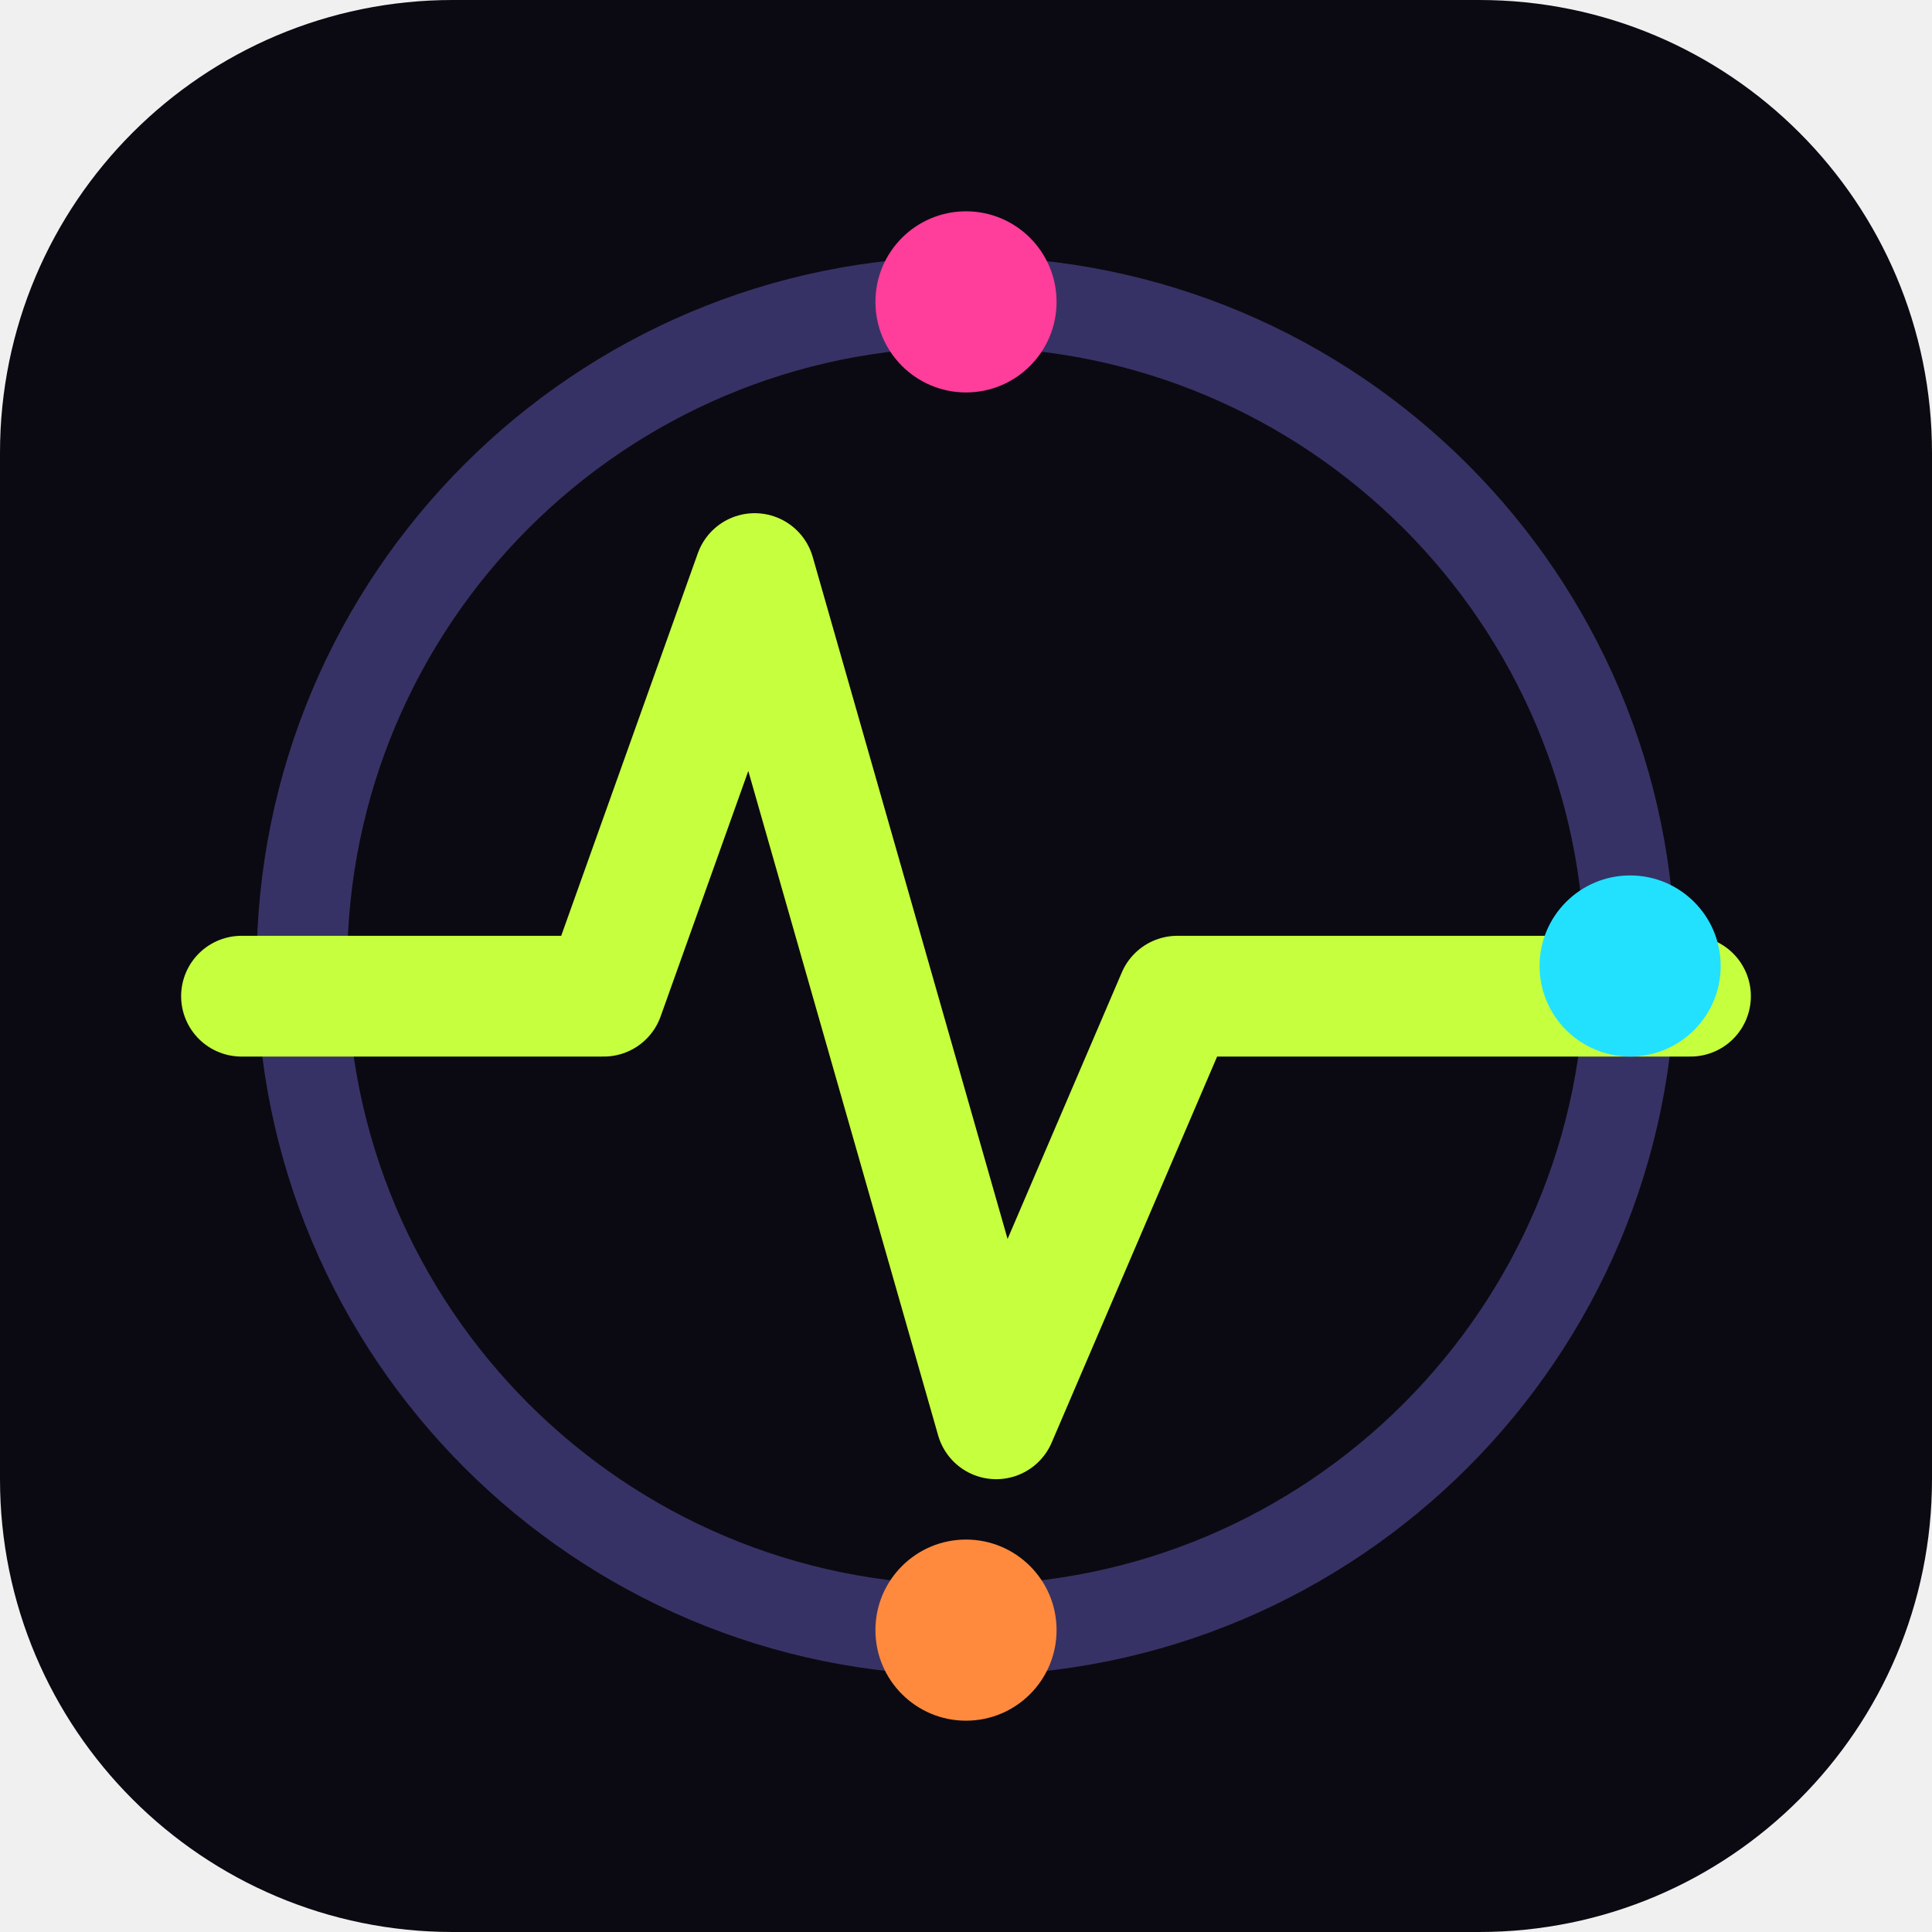
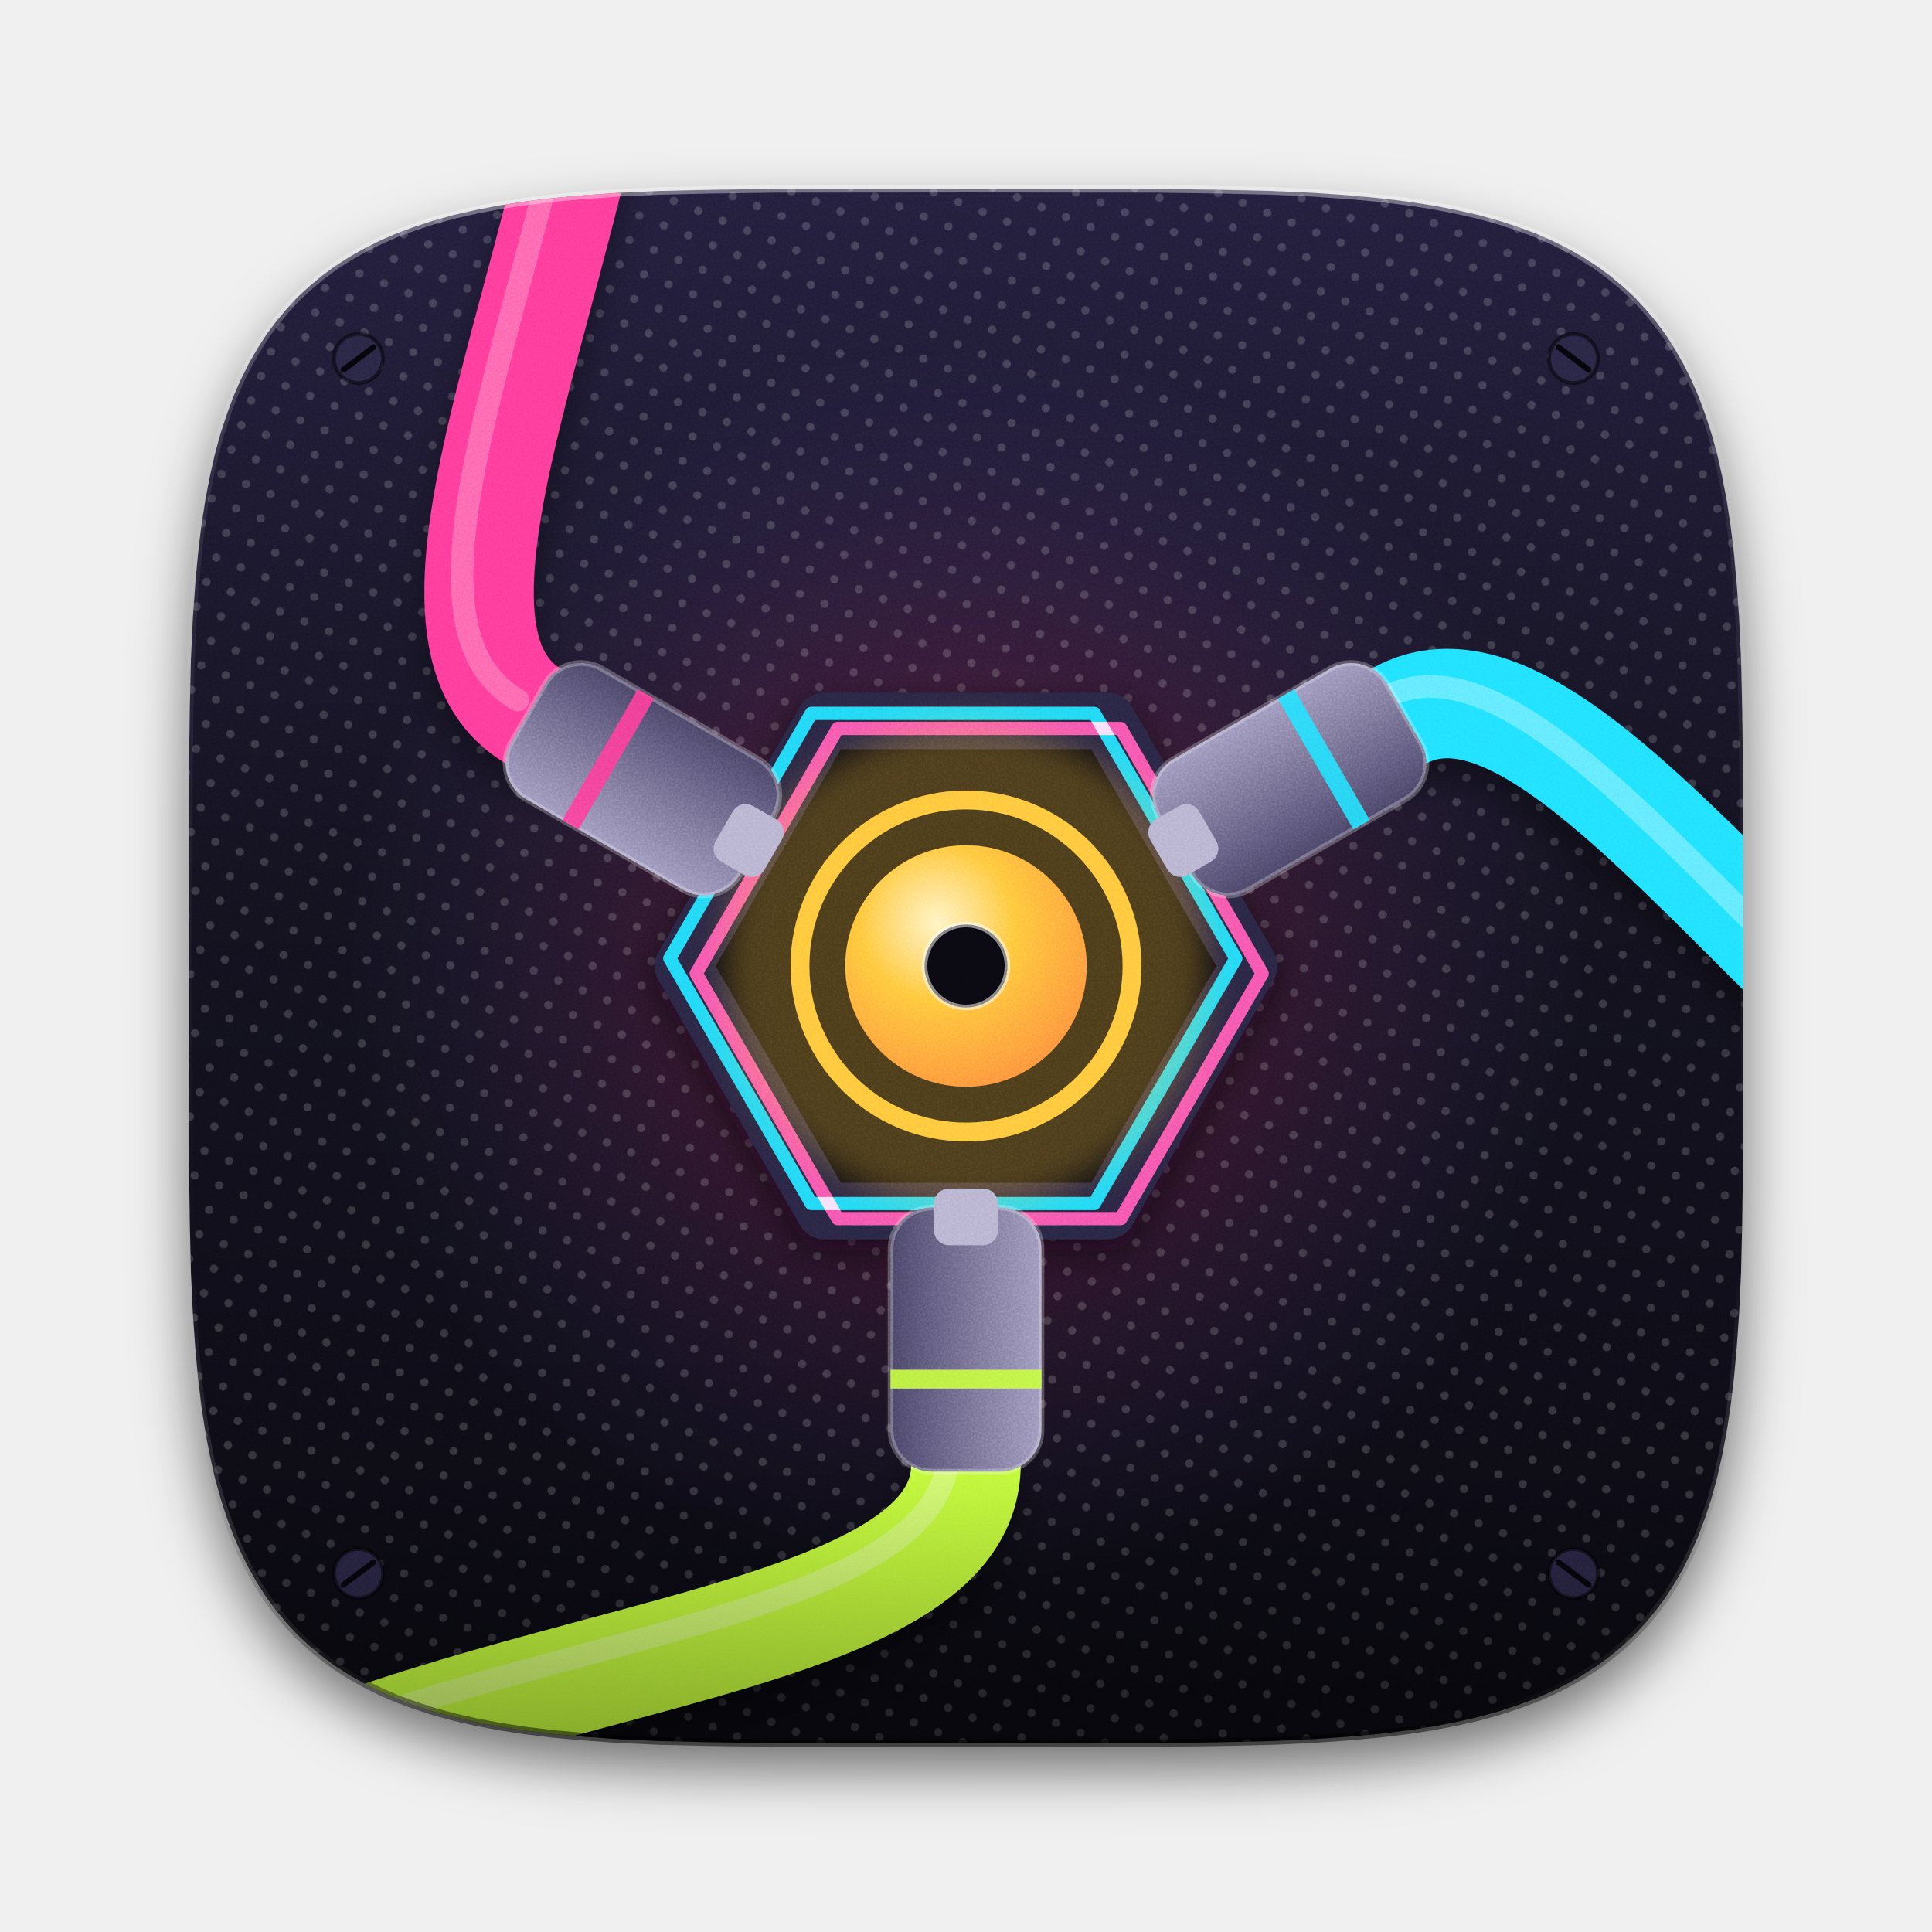
- <svg xmlns="http://www.w3.org/2000/svg" viewBox="0 0 64 64">
-   <rect width="64" height="64" rx="15" fill="#0B0A12" />
-   <circle cx="32" cy="32" r="22" fill="none" stroke="#8B7BFF" stroke-opacity=".35" stroke-width="3" />
-   <path d="M8 33h12l5-14 8 28 6-14h17" fill="none" stroke="#C6FF3D" stroke-width="4" stroke-linecap="round" stroke-linejoin="round" />
-   <circle cx="32" cy="10" r="3" fill="#FF3D9A" />
-   <circle cx="54" cy="32" r="3" fill="#22E1FF" />
-   <circle cx="32" cy="54" r="3" fill="#FF8A3D" />
+ <svg xmlns="http://www.w3.org/2000/svg" viewBox="0 0 1024 1024" width="1024" height="1024">
+   <defs>
+     <linearGradient id="face" x1="0" y1="0" x2="0" y2="1">
+       <stop offset="0" stop-color="#241F3D" />
+       <stop offset=".45" stop-color="#14121F" />
+       <stop offset="1" stop-color="#0B0A12" />
+     </linearGradient>
+     <radialGradient id="glow" cx="512" cy="512" r="330" gradientUnits="userSpaceOnUse">
+       <stop offset="0" stop-color="#FFC83D" stop-opacity=".42" />
+       <stop offset=".45" stop-color="#FF3D9A" stop-opacity=".14" />
+       <stop offset="1" stop-color="#8B7BFF" stop-opacity="0" />
+     </radialGradient>
+     <linearGradient id="rim" x1="0" y1="0" x2="0" y2="1">
+       <stop offset="0" stop-color="#fff" stop-opacity=".38" />
+       <stop offset=".18" stop-color="#fff" stop-opacity=".08" />
+       <stop offset=".7" stop-color="#fff" stop-opacity="0" />
+       <stop offset="1" stop-color="#000" stop-opacity=".5" />
+     </linearGradient>
+     <linearGradient id="inner" x1="0" y1="0" x2="0" y2="1">
+       <stop offset="0" stop-color="#000" stop-opacity="0" />
+       <stop offset=".75" stop-color="#000" stop-opacity="0" />
+       <stop offset="1" stop-color="#000" stop-opacity=".55" />
+     </linearGradient>
+     <linearGradient id="metal" x1="0" y1="-1" x2="0" y2="1" gradientUnits="objectBoundingBox">
+       <stop offset="0" stop-color="#F4F2FF" />
+       <stop offset=".45" stop-color="#A9A3C8" />
+       <stop offset="1" stop-color="#4B4668" />
+     </linearGradient>
+     <radialGradient id="jack" cx=".38" cy=".32" r=".8">
+       <stop offset="0" stop-color="#FFF3C4" />
+       <stop offset=".4" stop-color="#FFC83D" />
+       <stop offset="1" stop-color="#FF8A3D" />
+     </radialGradient>
+     <radialGradient id="well" cx=".5" cy=".5" r=".5">
+       <stop offset="0" stop-color="#05040A" />
+       <stop offset="1" stop-color="#0B0A12" />
+     </radialGradient>
+     <clipPath id="clip">
+       <path d="M924.0 512.0 L923.9 612.8 L923.4 648.2 L922.8 674.4 L921.8 695.9 L920.5 714.4 L919.0 730.9 L917.2 745.7 L915.1 759.3 L912.7 771.8 L910.1 783.3 L907.1 794.2 L903.8 804.3 L900.3 813.8 L896.4 822.7 L892.2 831.1 L887.7 839.0 L882.9 846.5 L877.7 853.5 L872.2 860.1 L866.4 866.4 L860.1 872.2 L853.5 877.7 L846.5 882.9 L839.0 887.7 L831.1 892.2 L822.7 896.4 L813.8 900.3 L804.3 903.8 L794.2 907.1 L783.3 910.1 L771.8 912.7 L759.3 915.1 L745.7 917.2 L730.9 919.0 L714.4 920.5 L695.9 921.8 L674.4 922.8 L648.2 923.4 L612.8 923.9 L512.0 924.0 L411.2 923.9 L375.8 923.4 L349.6 922.8 L328.1 921.8 L309.6 920.5 L293.1 919.0 L278.3 917.2 L264.7 915.1 L252.2 912.7 L240.7 910.1 L229.8 907.1 L219.7 903.8 L210.2 900.3 L201.3 896.4 L192.9 892.2 L185.0 887.7 L177.5 882.9 L170.5 877.7 L163.9 872.2 L157.6 866.4 L151.8 860.1 L146.3 853.5 L141.1 846.5 L136.3 839.0 L131.8 831.1 L127.6 822.7 L123.7 813.8 L120.2 804.3 L116.9 794.2 L113.9 783.3 L111.3 771.8 L108.9 759.3 L106.8 745.7 L105.0 730.9 L103.5 714.4 L102.2 695.9 L101.2 674.4 L100.6 648.2 L100.1 612.8 L100.0 512.0 L100.1 411.2 L100.6 375.8 L101.2 349.6 L102.2 328.1 L103.5 309.6 L105.0 293.1 L106.8 278.3 L108.9 264.7 L111.3 252.2 L113.9 240.7 L116.9 229.8 L120.2 219.7 L123.7 210.2 L127.6 201.3 L131.8 192.9 L136.3 185.0 L141.1 177.5 L146.3 170.5 L151.8 163.9 L157.6 157.6 L163.9 151.8 L170.5 146.3 L177.5 141.1 L185.0 136.3 L192.9 131.8 L201.3 127.6 L210.2 123.7 L219.7 120.2 L229.8 116.9 L240.7 113.9 L252.2 111.3 L264.7 108.9 L278.3 106.8 L293.1 105.0 L309.6 103.5 L328.1 102.2 L349.6 101.2 L375.8 100.6 L411.2 100.1 L512.0 100.0 L612.8 100.1 L648.2 100.6 L674.4 101.2 L695.9 102.2 L714.4 103.5 L730.9 105.0 L745.7 106.8 L759.3 108.9 L771.8 111.3 L783.3 113.9 L794.2 116.9 L804.3 120.2 L813.8 123.7 L822.7 127.6 L831.1 131.8 L839.0 136.3 L846.5 141.1 L853.5 146.3 L860.1 151.8 L866.4 157.6 L872.2 163.9 L877.7 170.5 L882.9 177.5 L887.7 185.0 L892.2 192.9 L896.4 201.3 L900.3 210.2 L903.8 219.7 L907.1 229.8 L910.1 240.7 L912.7 252.2 L915.1 264.7 L917.2 278.3 L919.0 293.1 L920.5 309.6 L921.8 328.1 L922.8 349.6 L923.4 375.8 L923.9 411.2Z" />
+     </clipPath>
+     <filter id="drop" x="-10%" y="-10%" width="120%" height="125%">
+       <feGaussianBlur stdDeviation="15" />
+     </filter>
+     <filter id="soft" x="-20%" y="-20%" width="140%" height="140%">
+       <feGaussianBlur stdDeviation="9" />
+     </filter>
+     <filter id="grain" x="0" y="0" width="100%" height="100%">
+       <feTurbulence type="fractalNoise" baseFrequency=".9" numOctaves="2" seed="7" result="n" />
+       <feColorMatrix type="matrix" values="0 0 0 0 1  0 0 0 0 1  0 0 0 0 1  0 0 0 1.6 -.55" />
+     </filter>
+     <pattern id="dots" width="14" height="14" patternUnits="userSpaceOnUse" patternTransform="rotate(22)">
+       <circle cx="7" cy="7" r="2.2" fill="#fff" />
+     </pattern>
+     <radialGradient id="dotfade" cx="512" cy="512" r="420" gradientUnits="userSpaceOnUse">
+       <stop offset="0" stop-color="#fff" stop-opacity="0" />
+       <stop offset=".55" stop-color="#fff" stop-opacity=".07" />
+       <stop offset="1" stop-color="#fff" stop-opacity=".02" />
+     </radialGradient>
+   </defs>
+   <path d="M924.0 512.0 L923.9 612.8 L923.4 648.2 L922.8 674.4 L921.8 695.9 L920.5 714.4 L919.0 730.9 L917.2 745.7 L915.1 759.3 L912.7 771.8 L910.1 783.3 L907.1 794.2 L903.8 804.3 L900.3 813.8 L896.4 822.7 L892.2 831.1 L887.7 839.0 L882.9 846.5 L877.7 853.5 L872.2 860.1 L866.4 866.4 L860.1 872.2 L853.5 877.7 L846.5 882.9 L839.0 887.7 L831.1 892.2 L822.7 896.4 L813.8 900.3 L804.3 903.8 L794.2 907.1 L783.3 910.1 L771.8 912.7 L759.3 915.1 L745.7 917.2 L730.9 919.0 L714.4 920.5 L695.9 921.8 L674.4 922.8 L648.2 923.4 L612.8 923.9 L512.0 924.0 L411.2 923.9 L375.8 923.4 L349.6 922.8 L328.1 921.8 L309.6 920.5 L293.1 919.0 L278.3 917.2 L264.7 915.1 L252.2 912.7 L240.7 910.1 L229.8 907.1 L219.7 903.8 L210.2 900.3 L201.3 896.4 L192.9 892.2 L185.0 887.7 L177.5 882.9 L170.5 877.7 L163.9 872.2 L157.6 866.4 L151.8 860.1 L146.3 853.5 L141.1 846.5 L136.3 839.0 L131.8 831.1 L127.6 822.7 L123.7 813.8 L120.2 804.3 L116.9 794.2 L113.9 783.3 L111.3 771.8 L108.9 759.3 L106.8 745.7 L105.0 730.9 L103.5 714.4 L102.2 695.9 L101.2 674.4 L100.6 648.2 L100.1 612.8 L100.0 512.0 L100.1 411.2 L100.6 375.8 L101.2 349.6 L102.2 328.1 L103.5 309.6 L105.0 293.1 L106.8 278.3 L108.9 264.7 L111.3 252.2 L113.9 240.7 L116.9 229.8 L120.2 219.7 L123.7 210.2 L127.6 201.3 L131.8 192.9 L136.3 185.0 L141.1 177.5 L146.3 170.5 L151.8 163.9 L157.6 157.6 L163.9 151.8 L170.5 146.3 L177.5 141.1 L185.0 136.3 L192.9 131.8 L201.3 127.6 L210.2 123.7 L219.7 120.2 L229.8 116.9 L240.7 113.9 L252.2 111.3 L264.7 108.9 L278.3 106.8 L293.1 105.0 L309.6 103.5 L328.1 102.2 L349.6 101.2 L375.8 100.6 L411.2 100.1 L512.0 100.0 L612.8 100.1 L648.2 100.6 L674.4 101.2 L695.9 102.2 L714.4 103.5 L730.9 105.0 L745.7 106.8 L759.3 108.9 L771.8 111.3 L783.3 113.9 L794.2 116.9 L804.3 120.2 L813.8 123.7 L822.7 127.6 L831.1 131.8 L839.0 136.3 L846.5 141.1 L853.5 146.3 L860.1 151.8 L866.4 157.6 L872.2 163.9 L877.7 170.5 L882.9 177.5 L887.7 185.0 L892.2 192.9 L896.4 201.3 L900.3 210.2 L903.8 219.7 L907.1 229.8 L910.1 240.7 L912.7 252.2 L915.1 264.7 L917.2 278.3 L919.0 293.1 L920.5 309.6 L921.8 328.1 L922.8 349.6 L923.4 375.8 L923.9 411.2Z" fill="#000" opacity=".55" filter="url(#drop)" transform="translate(0 14)" />
+   <path d="M924.0 512.0 L923.9 612.8 L923.4 648.2 L922.8 674.4 L921.8 695.9 L920.5 714.4 L919.0 730.9 L917.2 745.7 L915.1 759.3 L912.7 771.8 L910.1 783.3 L907.1 794.2 L903.8 804.3 L900.3 813.8 L896.4 822.7 L892.2 831.1 L887.7 839.0 L882.9 846.5 L877.7 853.5 L872.2 860.1 L866.4 866.4 L860.1 872.2 L853.5 877.7 L846.5 882.9 L839.0 887.7 L831.1 892.2 L822.7 896.4 L813.8 900.3 L804.3 903.8 L794.2 907.1 L783.3 910.1 L771.8 912.7 L759.3 915.1 L745.7 917.2 L730.9 919.0 L714.4 920.5 L695.9 921.8 L674.4 922.8 L648.2 923.4 L612.8 923.9 L512.0 924.0 L411.2 923.9 L375.8 923.4 L349.6 922.8 L328.1 921.8 L309.6 920.5 L293.1 919.0 L278.3 917.2 L264.7 915.1 L252.2 912.7 L240.7 910.1 L229.8 907.1 L219.7 903.8 L210.2 900.3 L201.3 896.4 L192.9 892.2 L185.0 887.7 L177.5 882.9 L170.5 877.7 L163.9 872.2 L157.6 866.4 L151.8 860.1 L146.3 853.5 L141.1 846.5 L136.3 839.0 L131.8 831.1 L127.6 822.7 L123.7 813.8 L120.2 804.3 L116.9 794.2 L113.9 783.3 L111.3 771.8 L108.9 759.3 L106.8 745.7 L105.0 730.9 L103.5 714.4 L102.2 695.9 L101.2 674.4 L100.6 648.2 L100.1 612.8 L100.0 512.0 L100.1 411.2 L100.6 375.8 L101.2 349.6 L102.2 328.1 L103.5 309.6 L105.0 293.1 L106.8 278.3 L108.9 264.7 L111.3 252.2 L113.9 240.7 L116.9 229.8 L120.2 219.7 L123.7 210.2 L127.6 201.3 L131.8 192.9 L136.3 185.0 L141.1 177.5 L146.3 170.5 L151.8 163.9 L157.6 157.6 L163.9 151.8 L170.5 146.3 L177.5 141.1 L185.0 136.3 L192.9 131.8 L201.3 127.6 L210.2 123.7 L219.7 120.2 L229.8 116.9 L240.7 113.9 L252.2 111.3 L264.7 108.9 L278.3 106.8 L293.1 105.0 L309.6 103.5 L328.1 102.2 L349.6 101.2 L375.8 100.6 L411.2 100.1 L512.0 100.0 L612.8 100.1 L648.2 100.6 L674.4 101.2 L695.9 102.2 L714.4 103.5 L730.9 105.0 L745.7 106.8 L759.3 108.9 L771.8 111.3 L783.3 113.9 L794.2 116.9 L804.3 120.2 L813.8 123.7 L822.7 127.6 L831.1 131.8 L839.0 136.3 L846.5 141.1 L853.5 146.3 L860.1 151.8 L866.4 157.6 L872.2 163.9 L877.7 170.5 L882.9 177.5 L887.7 185.0 L892.2 192.9 L896.4 201.3 L900.3 210.2 L903.8 219.7 L907.1 229.8 L910.1 240.7 L912.7 252.2 L915.1 264.7 L917.2 278.3 L919.0 293.1 L920.5 309.6 L921.8 328.1 L922.8 349.6 L923.4 375.8 L923.9 411.2Z" fill="url(#face)" />
+   <g clip-path="url(#clip)">
+     <rect width="1024" height="1024" fill="url(#glow)" />
+     <rect width="1024" height="1024" fill="url(#dots)" opacity=".16" style="mix-blend-mode:screen" />
+     <rect width="1024" height="1024" fill="#0B0A12" opacity="0" />
+     <g fill="#2A2644" stroke="#000" stroke-opacity=".5" stroke-width="2">
+       <circle cx="190" cy="190" r="13" />
+       <circle cx="834" cy="190" r="13" />
+       <circle cx="190" cy="834" r="13" />
+       <circle cx="834" cy="834" r="13" />
+     </g>
+     <g stroke="#07060C" stroke-width="3" stroke-linecap="round">
+       <path d="M182 196l16-12" />
+       <path d="M826 184l16 12" />
+       <path d="M182 840l16-12" />
+       <path d="M826 828l16 12" />
+     </g>
+     <polygon points="662.0,512.0 587.0,641.9 437.0,641.9 362.0,512.0 437.0,382.1 587.0,382.1" fill="#07060C" stroke="#07060C" stroke-width="30" stroke-linejoin="round" transform="translate(0 6)" opacity=".6" filter="url(#soft)" />
+     <polygon points="662.0,512.0 587.0,641.9 437.0,641.9 362.0,512.0 437.0,382.1 587.0,382.1" fill="url(#well)" stroke="#2A2644" stroke-width="30" stroke-linejoin="round" />
+     <polygon points="662.0,512.0 587.0,641.9 437.0,641.9 362.0,512.0 437.0,382.1 587.0,382.1" fill="none" stroke="#22E1FF" stroke-width="7" stroke-linejoin="round" transform="translate(-7 -4)" opacity=".95" />
+     <polygon points="662.0,512.0 587.0,641.9 437.0,641.9 362.0,512.0 437.0,382.1 587.0,382.1" fill="none" stroke="#FF3D9A" stroke-width="7" stroke-linejoin="round" transform="translate(7 4)" opacity=".95" style="mix-blend-mode:screen" />
+     <circle cx="512" cy="512" r="128" fill="#FFC83D" opacity=".28" filter="url(#soft)" />
+     <circle cx="512" cy="512" r="88" fill="none" stroke="#FFC83D" stroke-width="10" />
+     <circle cx="512" cy="512" r="64" fill="url(#jack)" />
+     <circle cx="512" cy="512" r="22" fill="#0B0A12" />
+     <circle cx="512" cy="512" r="22" fill="none" stroke="#fff" stroke-opacity=".5" stroke-width="3" />
+     <g fill="none" stroke-linecap="round" transform="translate(0 12)" filter="url(#soft)">
+       <path d="M326.6 -58.6 C318.6 122.4 200.2 332.0 283.4 380.0" stroke="#000" stroke-opacity=".35" stroke-width="58" />
+       <path d="M1098.9 636.7 C946.1 539.3 823.8 332.0 740.6 380.0" stroke="#000" stroke-opacity=".35" stroke-width="58" />
+       <path d="M110.5 957.9 C271.3 874.3 512.0 872.0 512.0 776.0" stroke="#000" stroke-opacity=".35" stroke-width="58" />
+     </g>
+     <g fill="none" stroke-linecap="round">
+       <path d="M326.6 -58.6 C318.6 122.4 200.2 332.0 283.4 380.0" stroke="#FF3D9A" stroke-width="58" />
+       <path d="M326.6 -58.6 C318.6 122.4 200.2 332.0 283.4 380.0" stroke="#FF8CC4" stroke-opacity=".55" stroke-width="12" transform="translate(-9 -9)" />
+       <path d="M1098.9 636.7 C946.1 539.3 823.8 332.0 740.6 380.0" stroke="#22E1FF" stroke-width="58" />
+       <path d="M1098.9 636.7 C946.1 539.3 823.8 332.0 740.6 380.0" stroke="#9AF1FF" stroke-opacity=".55" stroke-width="12" transform="translate(-9 -9)" />
+       <path d="M110.5 957.9 C271.3 874.3 512.0 872.0 512.0 776.0" stroke="#C6FF3D" stroke-width="58" />
+       <path d="M110.5 957.9 C271.3 874.3 512.0 872.0 512.0 776.0" stroke="#E4FF9C" stroke-opacity=".55" stroke-width="12" transform="translate(-9 -9)" />
+     </g>
+     <g transform="translate(512 512) rotate(-150)">
+       <rect x="128" y="-40" width="140" height="80" rx="22" fill="url(#metal)" />
+       <rect x="128" y="-40" width="140" height="80" rx="22" fill="none" stroke="#fff" stroke-opacity=".25" stroke-width="3" />
+       <rect x="118" y="-17" width="30" height="34" rx="8" fill="#B9B4D0" />
+       <rect x="214" y="-40" width="10" height="80" fill="#FF3D9A" opacity=".9" />
+     </g>
+     <g transform="translate(512 512) rotate(-30)">
+       <rect x="128" y="-40" width="140" height="80" rx="22" fill="url(#metal)" />
+       <rect x="128" y="-40" width="140" height="80" rx="22" fill="none" stroke="#fff" stroke-opacity=".25" stroke-width="3" />
+       <rect x="118" y="-17" width="30" height="34" rx="8" fill="#B9B4D0" />
+       <rect x="214" y="-40" width="10" height="80" fill="#22E1FF" opacity=".9" />
+     </g>
+     <g transform="translate(512 512) rotate(90)">
+       <rect x="128" y="-40" width="140" height="80" rx="22" fill="url(#metal)" />
+       <rect x="128" y="-40" width="140" height="80" rx="22" fill="none" stroke="#fff" stroke-opacity=".25" stroke-width="3" />
+       <rect x="118" y="-17" width="30" height="34" rx="8" fill="#B9B4D0" />
+       <rect x="214" y="-40" width="10" height="80" fill="#C6FF3D" opacity=".9" />
+     </g>
+     <rect width="1024" height="1024" filter="url(#grain)" opacity=".22" style="mix-blend-mode:overlay" />
+     <rect width="1024" height="1024" fill="url(#inner)" />
+   </g>
+   <path d="M924.0 512.0 L923.9 612.8 L923.4 648.2 L922.8 674.4 L921.8 695.9 L920.5 714.4 L919.0 730.9 L917.2 745.7 L915.1 759.3 L912.7 771.8 L910.1 783.3 L907.1 794.2 L903.8 804.3 L900.3 813.8 L896.4 822.7 L892.2 831.1 L887.7 839.0 L882.9 846.5 L877.7 853.5 L872.2 860.1 L866.4 866.4 L860.1 872.2 L853.5 877.7 L846.5 882.9 L839.0 887.7 L831.1 892.2 L822.7 896.4 L813.8 900.3 L804.3 903.8 L794.2 907.1 L783.3 910.1 L771.8 912.7 L759.3 915.1 L745.7 917.2 L730.9 919.0 L714.4 920.5 L695.9 921.8 L674.4 922.8 L648.2 923.4 L612.8 923.9 L512.0 924.0 L411.2 923.9 L375.8 923.4 L349.6 922.8 L328.1 921.8 L309.6 920.5 L293.1 919.0 L278.3 917.2 L264.7 915.1 L252.2 912.7 L240.7 910.1 L229.8 907.1 L219.7 903.8 L210.2 900.3 L201.3 896.4 L192.9 892.2 L185.0 887.7 L177.5 882.9 L170.5 877.7 L163.9 872.2 L157.6 866.4 L151.8 860.1 L146.3 853.5 L141.1 846.5 L136.3 839.0 L131.8 831.1 L127.6 822.7 L123.7 813.8 L120.2 804.3 L116.9 794.2 L113.9 783.3 L111.3 771.8 L108.9 759.3 L106.8 745.7 L105.0 730.9 L103.5 714.4 L102.2 695.9 L101.2 674.4 L100.6 648.2 L100.1 612.8 L100.0 512.0 L100.1 411.2 L100.6 375.8 L101.2 349.6 L102.2 328.1 L103.5 309.6 L105.0 293.1 L106.8 278.3 L108.9 264.7 L111.3 252.2 L113.9 240.7 L116.9 229.8 L120.2 219.7 L123.7 210.2 L127.6 201.3 L131.8 192.9 L136.3 185.0 L141.1 177.5 L146.3 170.5 L151.8 163.9 L157.6 157.6 L163.9 151.8 L170.5 146.3 L177.5 141.1 L185.0 136.3 L192.9 131.8 L201.3 127.6 L210.2 123.7 L219.7 120.2 L229.8 116.9 L240.7 113.9 L252.2 111.3 L264.7 108.9 L278.3 106.8 L293.1 105.0 L309.6 103.5 L328.1 102.2 L349.6 101.2 L375.8 100.6 L411.2 100.1 L512.0 100.0 L612.8 100.1 L648.2 100.6 L674.4 101.2 L695.9 102.2 L714.4 103.5 L730.9 105.0 L745.7 106.8 L759.3 108.9 L771.8 111.3 L783.3 113.9 L794.2 116.9 L804.3 120.2 L813.8 123.7 L822.7 127.6 L831.1 131.8 L839.0 136.3 L846.5 141.1 L853.5 146.3 L860.1 151.8 L866.4 157.6 L872.2 163.9 L877.7 170.5 L882.9 177.5 L887.7 185.0 L892.2 192.9 L896.4 201.3 L900.3 210.2 L903.8 219.7 L907.1 229.8 L910.1 240.7 L912.7 252.2 L915.1 264.7 L917.2 278.3 L919.0 293.1 L920.5 309.6 L921.8 328.1 L922.8 349.6 L923.4 375.8 L923.9 411.2Z" fill="none" stroke="url(#rim)" stroke-width="4" />
+   <path d="M920.0 512.0 L919.9 623.7 L919.5 659.4 L918.9 685.3 L918.0 706.3 L916.8 724.2 L915.5 740.0 L913.8 754.2 L911.9 767.1 L909.7 778.9 L907.3 789.8 L904.6 800.0 L901.6 809.5 L898.3 818.4 L894.8 826.7 L891.0 834.5 L886.8 841.9 L882.4 848.8 L877.7 855.3 L872.6 861.4 L867.2 867.2 L861.4 872.6 L855.3 877.7 L848.8 882.4 L841.9 886.8 L834.5 891.0 L826.7 894.8 L818.4 898.3 L809.5 901.6 L800.0 904.6 L789.8 907.3 L778.9 909.7 L767.1 911.9 L754.2 913.8 L740.0 915.5 L724.2 916.8 L706.3 918.0 L685.3 918.9 L659.4 919.5 L623.7 919.9 L512.0 920.0 L400.3 919.9 L364.6 919.5 L338.7 918.9 L317.7 918.0 L299.8 916.8 L284.0 915.5 L269.8 913.8 L256.9 911.9 L245.1 909.7 L234.2 907.3 L224.0 904.6 L214.5 901.6 L205.6 898.3 L197.3 894.8 L189.5 891.0 L182.1 886.8 L175.2 882.4 L168.7 877.7 L162.6 872.6 L156.8 867.2 L151.4 861.4 L146.3 855.3 L141.6 848.8 L137.2 841.9 L133.0 834.5 L129.2 826.7 L125.7 818.4 L122.4 809.5 L119.4 800.0 L116.7 789.8 L114.3 778.9 L112.1 767.1 L110.2 754.2 L108.5 740.0 L107.2 724.2 L106.0 706.3 L105.1 685.3 L104.5 659.4 L104.1 623.7 L104.0 512.0 L104.1 400.3 L104.5 364.6 L105.1 338.7 L106.0 317.7 L107.2 299.8 L108.5 284.0 L110.2 269.8 L112.1 256.9 L114.3 245.1 L116.7 234.2 L119.4 224.0 L122.4 214.5 L125.7 205.6 L129.2 197.3 L133.0 189.5 L137.2 182.1 L141.6 175.2 L146.3 168.7 L151.4 162.6 L156.8 156.8 L162.6 151.4 L168.7 146.3 L175.2 141.6 L182.1 137.2 L189.5 133.0 L197.3 129.2 L205.6 125.7 L214.5 122.4 L224.0 119.4 L234.2 116.7 L245.1 114.3 L256.9 112.1 L269.8 110.2 L284.0 108.5 L299.8 107.2 L317.7 106.0 L338.7 105.1 L364.6 104.5 L400.3 104.1 L512.0 104.0 L623.7 104.1 L659.4 104.5 L685.3 105.1 L706.3 106.0 L724.2 107.2 L740.0 108.5 L754.2 110.2 L767.1 112.1 L778.9 114.3 L789.8 116.7 L800.0 119.4 L809.5 122.4 L818.4 125.7 L826.7 129.2 L834.5 133.0 L841.9 137.2 L848.8 141.6 L855.3 146.3 L861.4 151.4 L867.2 156.8 L872.6 162.6 L877.7 168.7 L882.4 175.2 L886.8 182.1 L891.0 189.5 L894.8 197.3 L898.3 205.6 L901.6 214.5 L904.6 224.0 L907.3 234.2 L909.7 245.1 L911.9 256.9 L913.8 269.8 L915.5 284.0 L916.8 299.8 L918.0 317.7 L918.9 338.7 L919.5 364.6 L919.9 400.3Z" fill="none" stroke="#fff" stroke-opacity=".0" />
</svg>
